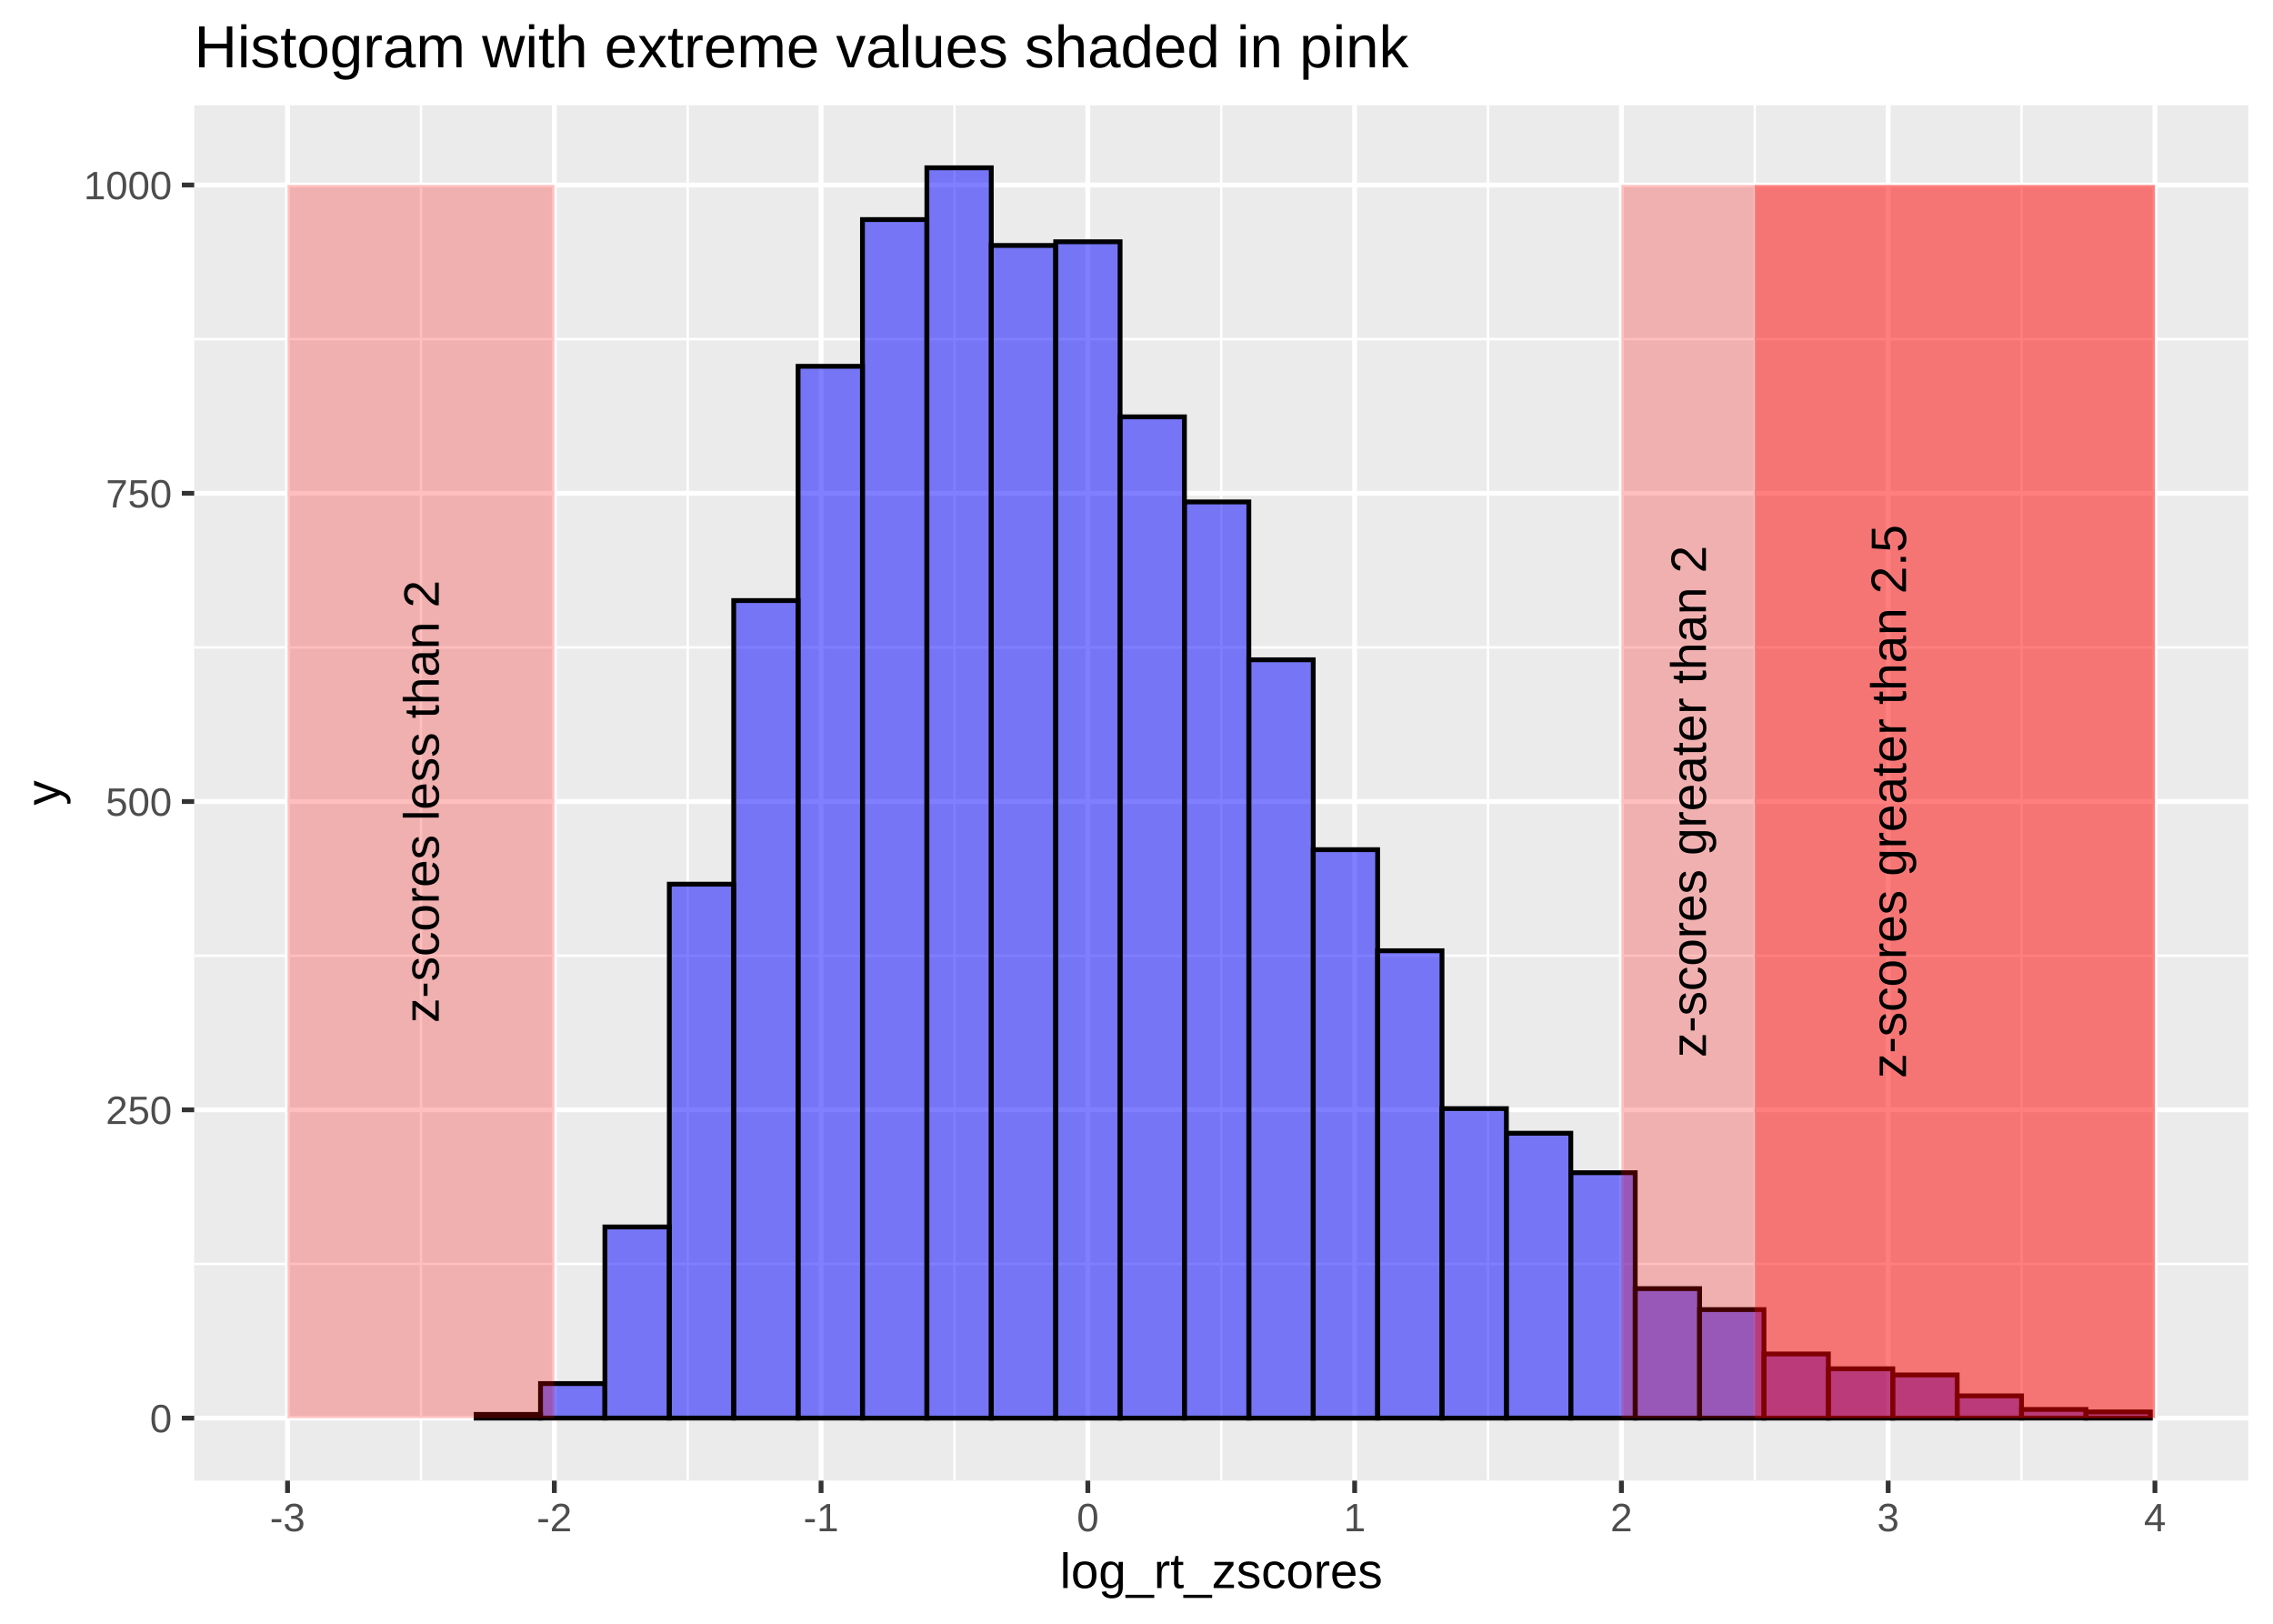
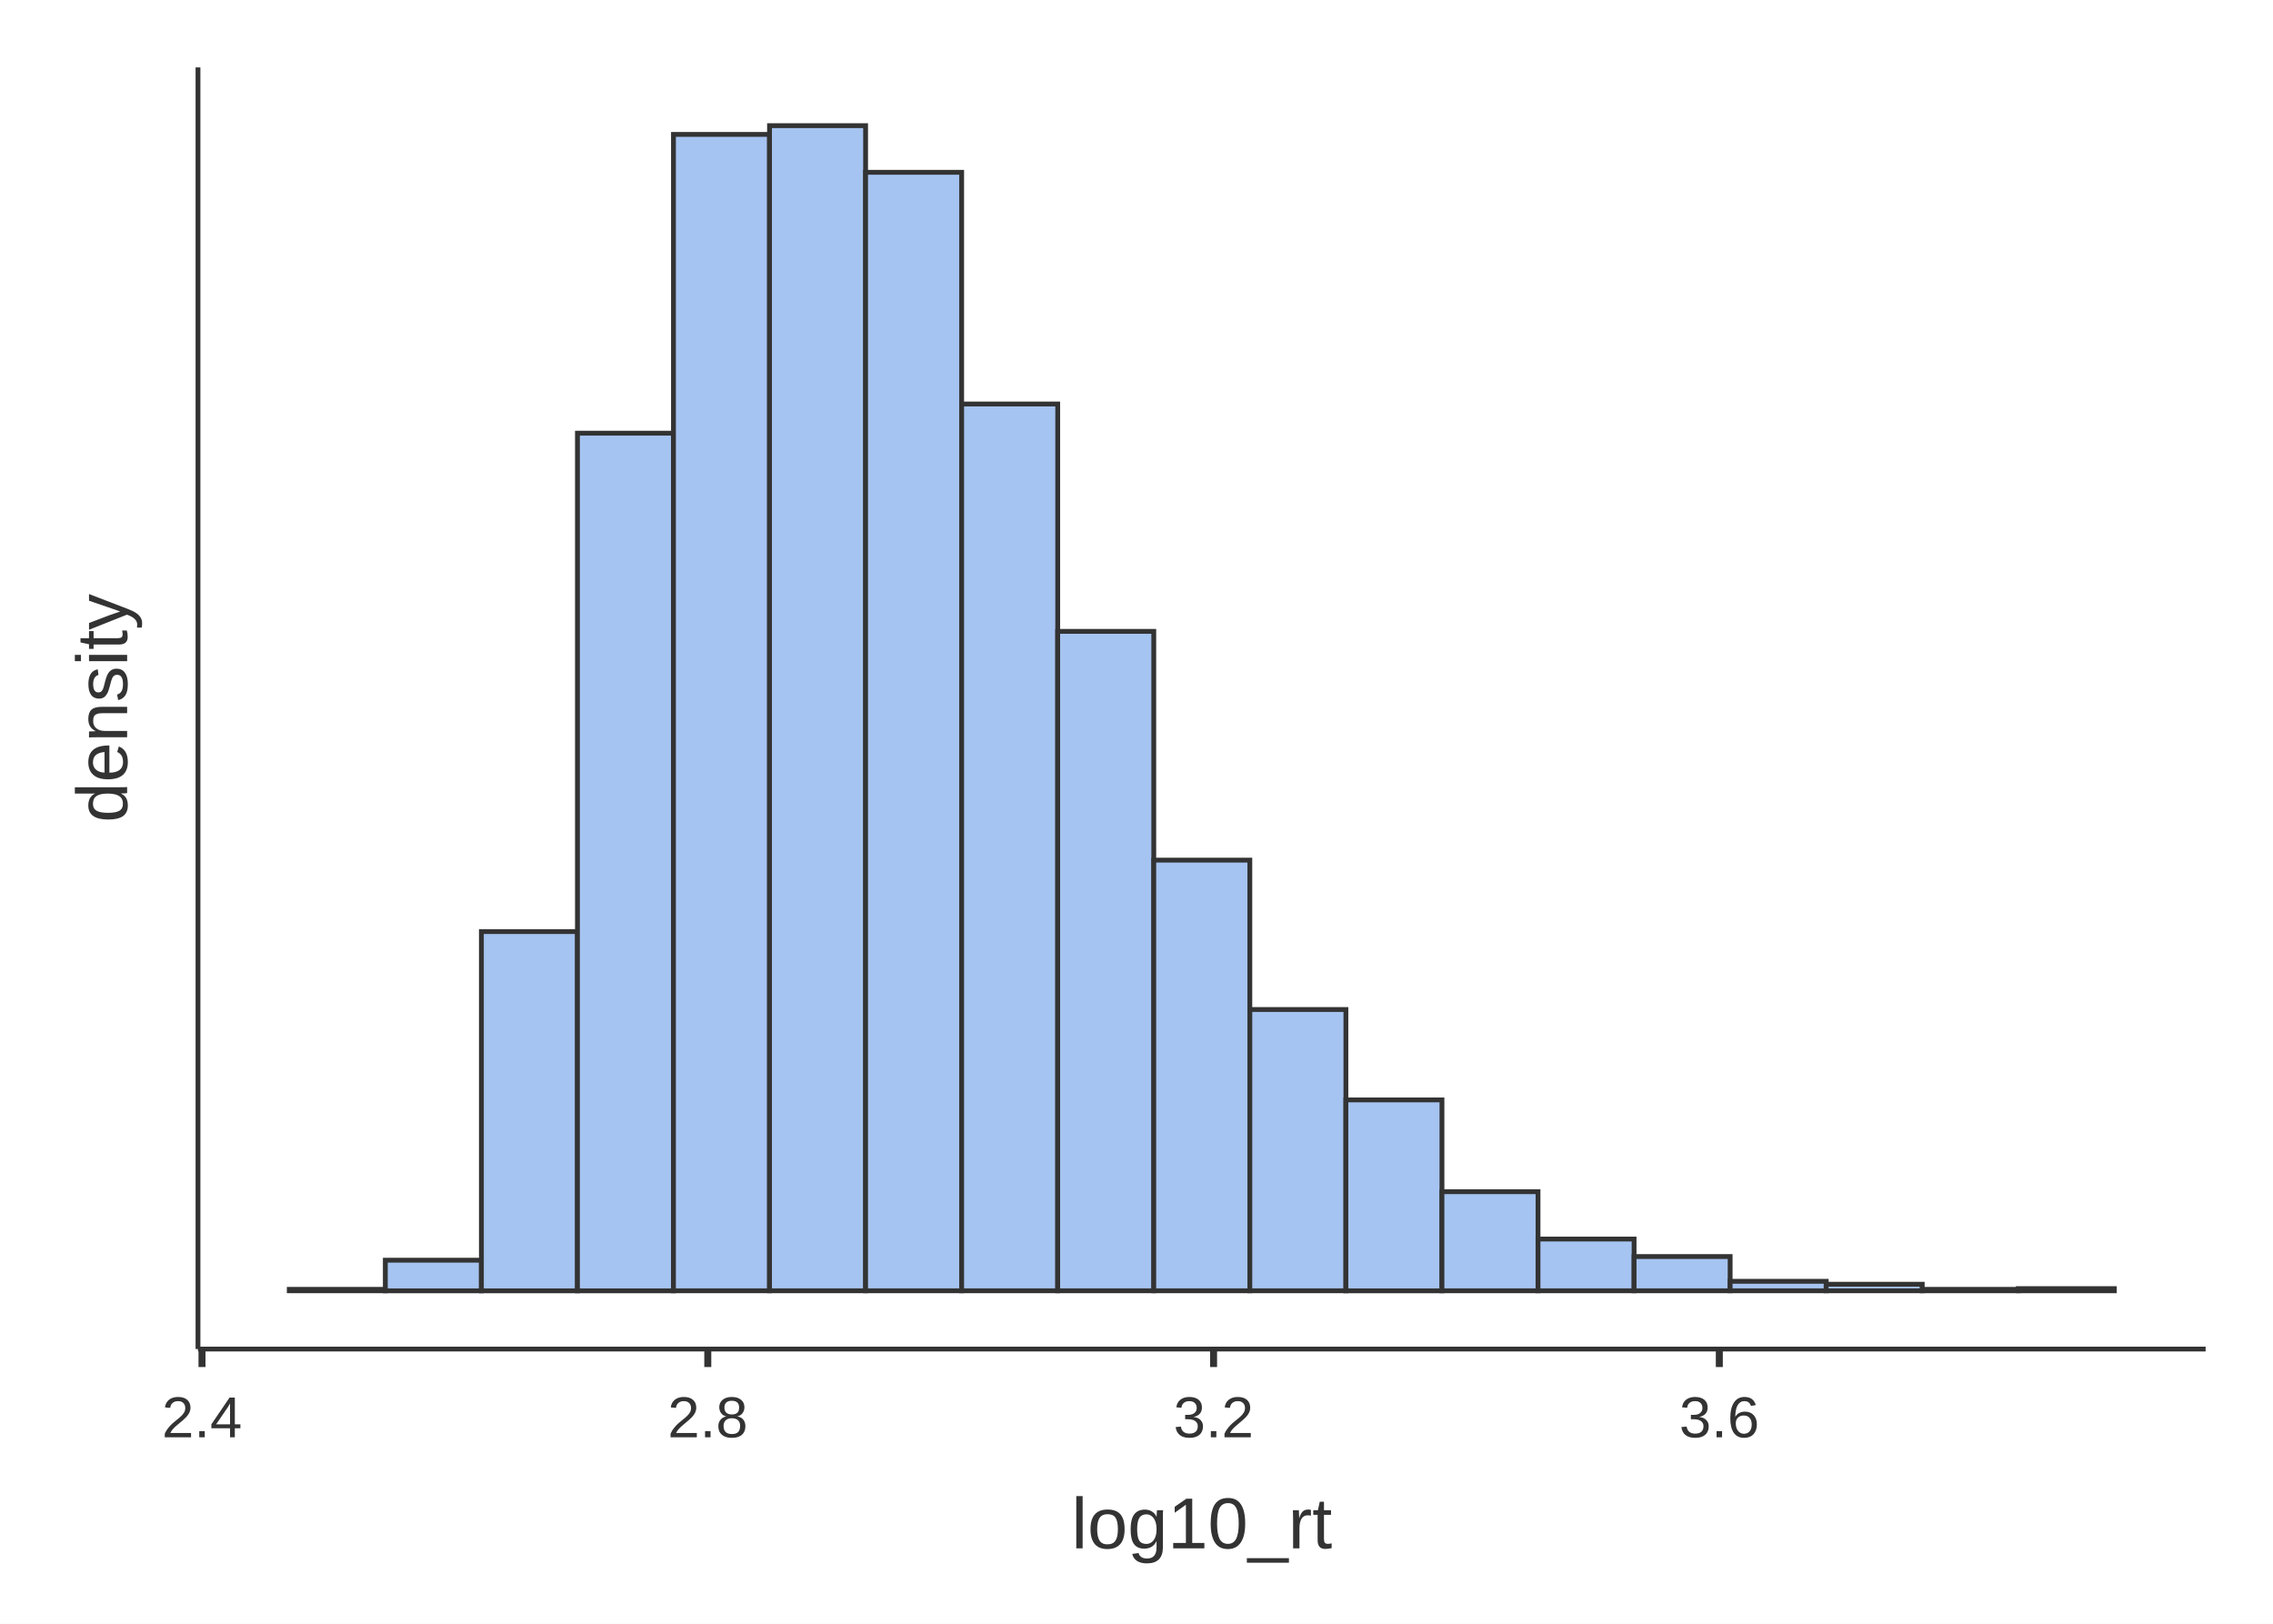
<svg xmlns="http://www.w3.org/2000/svg" class="svglite" width="504.00pt" height="360.00pt" viewBox="0 0 504.00 360.00">
  <defs>
    <style type="text/css">
    .svglite line, .svglite polyline, .svglite polygon, .svglite path, .svglite rect, .svglite circle {
      fill: none;
      stroke: #000000;
      stroke-linecap: round;
      stroke-linejoin: round;
      stroke-miterlimit: 10.00;
    }
    .svglite text {
      white-space: pre;
    }
  </style>
  </defs>
  <rect width="100%" height="100%" style="stroke: none; fill: #FFFFFF;" />
  <defs>
    <clipPath id="cpMC4wMHw1MDQuMDB8MC4wMHwzNjAuMDA=">
      <rect x="0.00" y="0.00" width="504.00" height="360.00" />
    </clipPath>
  </defs>
  <g clip-path="url(#cpMC4wMHw1MDQuMDB8MC4wMHwzNjAuMDA=)">
-     <rect x="0.00" y="0.00" width="504.00" height="360.00" style="stroke-width: 1.07; stroke: #FFFFFF; fill: #FFFFFF;" />
+     <rect x="0.00" y="0.00" width="504.00" height="360.00" style="stroke-width: 1.55; stroke: none;" />
  </g>
  <defs>
-     <clipPath id="cpNDMuMDZ8NDk4LjUyfDIzLjM0fDMyOC4yNw==">
-       <rect x="43.06" y="23.34" width="455.46" height="304.93" />
+     <clipPath id="cpNDMuOTB8NDg5LjA2fDE0Ljk0fDI5OS4xMA==">
+       <rect x="43.90" y="14.94" width="445.15" height="284.15" />
    </clipPath>
  </defs>
-   <g clip-path="url(#cpNDMuMDZ8NDk4LjUyfDIzLjM0fDMyOC4yNw==)">
-     <rect x="43.06" y="23.34" width="455.46" height="304.93" style="stroke-width: 1.07; stroke: none; fill: #EBEBEB;" />
-     <polyline points="43.06,280.23 498.52,280.23 " style="stroke-width: 0.53; stroke: #FFFFFF; stroke-linecap: butt;" />
-     <polyline points="43.06,211.89 498.52,211.89 " style="stroke-width: 0.53; stroke: #FFFFFF; stroke-linecap: butt;" />
-     <polyline points="43.06,143.54 498.52,143.54 " style="stroke-width: 0.53; stroke: #FFFFFF; stroke-linecap: butt;" />
-     <polyline points="43.06,75.20 498.52,75.20 " style="stroke-width: 0.53; stroke: #FFFFFF; stroke-linecap: butt;" />
-     <polyline points="93.34,328.27 93.34,23.34 " style="stroke-width: 0.53; stroke: #FFFFFF; stroke-linecap: butt;" />
-     <polyline points="152.49,328.27 152.49,23.34 " style="stroke-width: 0.53; stroke: #FFFFFF; stroke-linecap: butt;" />
-     <polyline points="211.64,328.27 211.64,23.34 " style="stroke-width: 0.53; stroke: #FFFFFF; stroke-linecap: butt;" />
-     <polyline points="270.79,328.27 270.79,23.34 " style="stroke-width: 0.53; stroke: #FFFFFF; stroke-linecap: butt;" />
-     <polyline points="329.94,328.27 329.94,23.34 " style="stroke-width: 0.53; stroke: #FFFFFF; stroke-linecap: butt;" />
-     <polyline points="389.09,328.27 389.09,23.34 " style="stroke-width: 0.53; stroke: #FFFFFF; stroke-linecap: butt;" />
-     <polyline points="448.24,328.27 448.24,23.34 " style="stroke-width: 0.53; stroke: #FFFFFF; stroke-linecap: butt;" />
-     <polyline points="43.06,314.41 498.52,314.41 " style="stroke-width: 1.07; stroke: #FFFFFF; stroke-linecap: butt;" />
-     <polyline points="43.06,246.06 498.52,246.06 " style="stroke-width: 1.07; stroke: #FFFFFF; stroke-linecap: butt;" />
-     <polyline points="43.06,177.71 498.52,177.71 " style="stroke-width: 1.07; stroke: #FFFFFF; stroke-linecap: butt;" />
-     <polyline points="43.06,109.37 498.52,109.37 " style="stroke-width: 1.07; stroke: #FFFFFF; stroke-linecap: butt;" />
-     <polyline points="43.06,41.02 498.52,41.02 " style="stroke-width: 1.07; stroke: #FFFFFF; stroke-linecap: butt;" />
-     <polyline points="63.76,328.27 63.76,23.34 " style="stroke-width: 1.07; stroke: #FFFFFF; stroke-linecap: butt;" />
-     <polyline points="122.91,328.27 122.91,23.34 " style="stroke-width: 1.07; stroke: #FFFFFF; stroke-linecap: butt;" />
-     <polyline points="182.06,328.27 182.06,23.34 " style="stroke-width: 1.07; stroke: #FFFFFF; stroke-linecap: butt;" />
-     <polyline points="241.21,328.27 241.21,23.34 " style="stroke-width: 1.07; stroke: #FFFFFF; stroke-linecap: butt;" />
-     <polyline points="300.37,328.27 300.37,23.34 " style="stroke-width: 1.07; stroke: #FFFFFF; stroke-linecap: butt;" />
-     <polyline points="359.52,328.27 359.52,23.34 " style="stroke-width: 1.07; stroke: #FFFFFF; stroke-linecap: butt;" />
-     <polyline points="418.67,328.27 418.67,23.34 " style="stroke-width: 1.07; stroke: #FFFFFF; stroke-linecap: butt;" />
-     <polyline points="477.82,328.27 477.82,23.34 " style="stroke-width: 1.07; stroke: #FFFFFF; stroke-linecap: butt;" />
-     <rect x="77.02" y="314.41" width="14.28" height="0.00" style="stroke-width: 1.07; stroke-linecap: butt; stroke-linejoin: miter; fill: #0000FF; fill-opacity: 0.50;" />
-     <rect x="91.30" y="314.41" width="14.28" height="0.00" style="stroke-width: 1.07; stroke-linecap: butt; stroke-linejoin: miter; fill: #0000FF; fill-opacity: 0.50;" />
-     <rect x="105.58" y="313.59" width="14.28" height="0.82" style="stroke-width: 1.07; stroke-linecap: butt; stroke-linejoin: miter; fill: #0000FF; fill-opacity: 0.50;" />
-     <rect x="119.85" y="306.75" width="14.28" height="7.65" style="stroke-width: 1.07; stroke-linecap: butt; stroke-linejoin: miter; fill: #0000FF; fill-opacity: 0.50;" />
-     <rect x="134.13" y="272.03" width="14.28" height="42.37" style="stroke-width: 1.07; stroke-linecap: butt; stroke-linejoin: miter; fill: #0000FF; fill-opacity: 0.50;" />
-     <rect x="148.41" y="196.03" width="14.28" height="118.37" style="stroke-width: 1.07; stroke-linecap: butt; stroke-linejoin: miter; fill: #0000FF; fill-opacity: 0.50;" />
-     <rect x="162.69" y="133.15" width="14.28" height="181.25" style="stroke-width: 1.07; stroke-linecap: butt; stroke-linejoin: miter; fill: #0000FF; fill-opacity: 0.50;" />
-     <rect x="176.96" y="81.21" width="14.28" height="233.19" style="stroke-width: 1.07; stroke-linecap: butt; stroke-linejoin: miter; fill: #0000FF; fill-opacity: 0.50;" />
-     <rect x="191.24" y="48.68" width="14.28" height="265.73" style="stroke-width: 1.07; stroke-linecap: butt; stroke-linejoin: miter; fill: #0000FF; fill-opacity: 0.50;" />
-     <rect x="205.52" y="37.20" width="14.28" height="277.21" style="stroke-width: 1.07; stroke-linecap: butt; stroke-linejoin: miter; fill: #0000FF; fill-opacity: 0.50;" />
-     <rect x="219.80" y="54.42" width="14.28" height="259.99" style="stroke-width: 1.07; stroke-linecap: butt; stroke-linejoin: miter; fill: #0000FF; fill-opacity: 0.50;" />
-     <rect x="234.08" y="53.60" width="14.28" height="260.81" style="stroke-width: 1.07; stroke-linecap: butt; stroke-linejoin: miter; fill: #0000FF; fill-opacity: 0.50;" />
-     <rect x="248.35" y="92.42" width="14.28" height="221.99" style="stroke-width: 1.07; stroke-linecap: butt; stroke-linejoin: miter; fill: #0000FF; fill-opacity: 0.50;" />
-     <rect x="262.63" y="111.28" width="14.28" height="203.12" style="stroke-width: 1.07; stroke-linecap: butt; stroke-linejoin: miter; fill: #0000FF; fill-opacity: 0.50;" />
-     <rect x="276.91" y="146.28" width="14.28" height="168.13" style="stroke-width: 1.07; stroke-linecap: butt; stroke-linejoin: miter; fill: #0000FF; fill-opacity: 0.50;" />
-     <rect x="291.19" y="188.38" width="14.28" height="126.03" style="stroke-width: 1.07; stroke-linecap: butt; stroke-linejoin: miter; fill: #0000FF; fill-opacity: 0.50;" />
-     <rect x="305.46" y="210.79" width="14.28" height="103.61" style="stroke-width: 1.07; stroke-linecap: butt; stroke-linejoin: miter; fill: #0000FF; fill-opacity: 0.50;" />
-     <rect x="319.74" y="245.79" width="14.28" height="68.62" style="stroke-width: 1.07; stroke-linecap: butt; stroke-linejoin: miter; fill: #0000FF; fill-opacity: 0.50;" />
-     <rect x="334.02" y="251.25" width="14.28" height="63.15" style="stroke-width: 1.07; stroke-linecap: butt; stroke-linejoin: miter; fill: #0000FF; fill-opacity: 0.50;" />
-     <rect x="348.30" y="260.00" width="14.28" height="54.40" style="stroke-width: 1.07; stroke-linecap: butt; stroke-linejoin: miter; fill: #0000FF; fill-opacity: 0.50;" />
-     <rect x="362.58" y="285.70" width="14.28" height="28.71" style="stroke-width: 1.07; stroke-linecap: butt; stroke-linejoin: miter; fill: #0000FF; fill-opacity: 0.50;" />
-     <rect x="376.85" y="290.35" width="14.28" height="24.06" style="stroke-width: 1.07; stroke-linecap: butt; stroke-linejoin: miter; fill: #0000FF; fill-opacity: 0.50;" />
-     <rect x="391.13" y="300.19" width="14.28" height="14.22" style="stroke-width: 1.07; stroke-linecap: butt; stroke-linejoin: miter; fill: #0000FF; fill-opacity: 0.50;" />
-     <rect x="405.41" y="303.47" width="14.28" height="10.94" style="stroke-width: 1.07; stroke-linecap: butt; stroke-linejoin: miter; fill: #0000FF; fill-opacity: 0.50;" />
-     <rect x="419.69" y="304.84" width="14.28" height="9.57" style="stroke-width: 1.07; stroke-linecap: butt; stroke-linejoin: miter; fill: #0000FF; fill-opacity: 0.50;" />
-     <rect x="433.96" y="309.48" width="14.28" height="4.92" style="stroke-width: 1.07; stroke-linecap: butt; stroke-linejoin: miter; fill: #0000FF; fill-opacity: 0.50;" />
-     <rect x="448.24" y="312.49" width="14.28" height="1.91" style="stroke-width: 1.07; stroke-linecap: butt; stroke-linejoin: miter; fill: #0000FF; fill-opacity: 0.50;" />
-     <rect x="462.52" y="313.04" width="14.28" height="1.37" style="stroke-width: 1.07; stroke-linecap: butt; stroke-linejoin: miter; fill: #0000FF; fill-opacity: 0.50;" />
-     <rect x="359.52" y="41.02" width="29.58" height="273.38" style="stroke-width: 1.07; stroke: none; stroke-linecap: butt; stroke-linejoin: miter; fill: #FF0000; fill-opacity: 0.25;" />
-     <rect x="389.09" y="41.02" width="88.73" height="273.38" style="stroke-width: 1.07; stroke: none; stroke-linecap: butt; stroke-linejoin: miter; fill: #FF0000; fill-opacity: 0.50;" />
-     <rect x="63.76" y="41.02" width="59.15" height="273.38" style="stroke-width: 1.07; stroke: none; stroke-linecap: butt; stroke-linejoin: miter; fill: #FF0000; fill-opacity: 0.25;" />
-     <text transform="translate(378.26,177.71) rotate(-90)" text-anchor="middle" style="font-size: 11.04px; font-family: &quot;Arial&quot;;" textLength="113.43px" lengthAdjust="spacingAndGlyphs">z-scores greater than 2</text>
-     <text transform="translate(422.62,177.71) rotate(-90)" text-anchor="middle" style="font-size: 11.04px; font-family: &quot;Arial&quot;;" textLength="122.63px" lengthAdjust="spacingAndGlyphs">z-scores greater than 2.5</text>
-     <text transform="translate(97.29,177.71) rotate(-90)" text-anchor="middle" style="font-size: 11.04px; font-family: &quot;Arial&quot;;" textLength="98.09px" lengthAdjust="spacingAndGlyphs">z-scores less than 2</text>
+   <g clip-path="url(#cpNDMuOTB8NDg5LjA2fDE0Ljk0fDI5OS4xMA==)">
+     <rect x="43.90" y="14.94" width="445.15" height="284.15" style="stroke-width: 1.55; stroke: none;" />
+     <rect x="64.14" y="285.86" width="21.30" height="0.32" style="stroke-width: 1.07; stroke: #333333; stroke-linecap: butt; stroke-linejoin: miter; fill: #A6C4F1;" />
+     <rect x="85.44" y="279.40" width="21.30" height="6.79" style="stroke-width: 1.07; stroke: #333333; stroke-linecap: butt; stroke-linejoin: miter; fill: #A6C4F1;" />
+     <rect x="106.74" y="206.54" width="21.30" height="79.65" style="stroke-width: 1.07; stroke: #333333; stroke-linecap: butt; stroke-linejoin: miter; fill: #A6C4F1;" />
+     <rect x="128.04" y="96.04" width="21.30" height="190.15" style="stroke-width: 1.07; stroke: #333333; stroke-linecap: butt; stroke-linejoin: miter; fill: #A6C4F1;" />
+     <rect x="149.33" y="29.80" width="21.30" height="256.38" style="stroke-width: 1.07; stroke: #333333; stroke-linecap: butt; stroke-linejoin: miter; fill: #A6C4F1;" />
+     <rect x="170.63" y="27.86" width="21.30" height="258.32" style="stroke-width: 1.07; stroke: #333333; stroke-linecap: butt; stroke-linejoin: miter; fill: #A6C4F1;" />
+     <rect x="191.93" y="38.20" width="21.30" height="247.98" style="stroke-width: 1.07; stroke: #333333; stroke-linecap: butt; stroke-linejoin: miter; fill: #A6C4F1;" />
+     <rect x="213.23" y="89.57" width="21.30" height="196.61" style="stroke-width: 1.07; stroke: #333333; stroke-linecap: butt; stroke-linejoin: miter; fill: #A6C4F1;" />
+     <rect x="234.53" y="139.98" width="21.30" height="146.20" style="stroke-width: 1.07; stroke: #333333; stroke-linecap: butt; stroke-linejoin: miter; fill: #A6C4F1;" />
+     <rect x="255.83" y="190.70" width="21.30" height="95.48" style="stroke-width: 1.07; stroke: #333333; stroke-linecap: butt; stroke-linejoin: miter; fill: #A6C4F1;" />
+     <rect x="277.13" y="223.82" width="21.30" height="62.36" style="stroke-width: 1.07; stroke: #333333; stroke-linecap: butt; stroke-linejoin: miter; fill: #A6C4F1;" />
+     <rect x="298.43" y="243.86" width="21.30" height="42.33" style="stroke-width: 1.07; stroke: #333333; stroke-linecap: butt; stroke-linejoin: miter; fill: #A6C4F1;" />
+     <rect x="319.73" y="264.21" width="21.30" height="21.97" style="stroke-width: 1.07; stroke: #333333; stroke-linecap: butt; stroke-linejoin: miter; fill: #A6C4F1;" />
+     <rect x="341.03" y="274.71" width="21.30" height="11.47" style="stroke-width: 1.07; stroke: #333333; stroke-linecap: butt; stroke-linejoin: miter; fill: #A6C4F1;" />
+     <rect x="362.33" y="278.59" width="21.30" height="7.59" style="stroke-width: 1.07; stroke: #333333; stroke-linecap: butt; stroke-linejoin: miter; fill: #A6C4F1;" />
+     <rect x="383.63" y="284.08" width="21.30" height="2.10" style="stroke-width: 1.07; stroke: #333333; stroke-linecap: butt; stroke-linejoin: miter; fill: #A6C4F1;" />
+     <rect x="404.92" y="284.73" width="21.30" height="1.45" style="stroke-width: 1.07; stroke: #333333; stroke-linecap: butt; stroke-linejoin: miter; fill: #A6C4F1;" />
+     <rect x="426.22" y="285.86" width="21.30" height="0.32" style="stroke-width: 1.07; stroke: #333333; stroke-linecap: butt; stroke-linejoin: miter; fill: #A6C4F1;" />
+     <rect x="447.52" y="285.70" width="21.30" height="0.48" style="stroke-width: 1.07; stroke: #333333; stroke-linecap: butt; stroke-linejoin: miter; fill: #A6C4F1;" />
  </g>
  <g clip-path="url(#cpMC4wMHw1MDQuMDB8MC4wMHwzNjAuMDA=)">
-     <text x="38.13" y="317.56" text-anchor="end" style="font-size: 8.80px;fill: #4D4D4D; font-family: &quot;Arial&quot;;" textLength="4.90px" lengthAdjust="spacingAndGlyphs">0</text>
-     <text x="38.13" y="249.21" text-anchor="end" style="font-size: 8.80px;fill: #4D4D4D; font-family: &quot;Arial&quot;;" textLength="14.69px" lengthAdjust="spacingAndGlyphs">250</text>
-     <text x="38.13" y="180.87" text-anchor="end" style="font-size: 8.80px;fill: #4D4D4D; font-family: &quot;Arial&quot;;" textLength="14.69px" lengthAdjust="spacingAndGlyphs">500</text>
-     <text x="38.13" y="112.52" text-anchor="end" style="font-size: 8.80px;fill: #4D4D4D; font-family: &quot;Arial&quot;;" textLength="14.69px" lengthAdjust="spacingAndGlyphs">750</text>
-     <text x="38.13" y="44.18" text-anchor="end" style="font-size: 8.80px;fill: #4D4D4D; font-family: &quot;Arial&quot;;" textLength="19.58px" lengthAdjust="spacingAndGlyphs">1000</text>
-     <polyline points="40.32,314.41 43.06,314.41 " style="stroke-width: 1.07; stroke: #333333; stroke-linecap: butt;" />
-     <polyline points="40.32,246.06 43.06,246.06 " style="stroke-width: 1.07; stroke: #333333; stroke-linecap: butt;" />
-     <polyline points="40.32,177.71 43.06,177.71 " style="stroke-width: 1.07; stroke: #333333; stroke-linecap: butt;" />
-     <polyline points="40.32,109.37 43.06,109.37 " style="stroke-width: 1.07; stroke: #333333; stroke-linecap: butt;" />
-     <polyline points="40.32,41.02 43.06,41.02 " style="stroke-width: 1.07; stroke: #333333; stroke-linecap: butt;" />
-     <polyline points="63.76,331.01 63.76,328.27 " style="stroke-width: 1.07; stroke: #333333; stroke-linecap: butt;" />
-     <polyline points="122.91,331.01 122.91,328.27 " style="stroke-width: 1.07; stroke: #333333; stroke-linecap: butt;" />
-     <polyline points="182.06,331.01 182.06,328.27 " style="stroke-width: 1.07; stroke: #333333; stroke-linecap: butt;" />
-     <polyline points="241.21,331.01 241.21,328.27 " style="stroke-width: 1.07; stroke: #333333; stroke-linecap: butt;" />
-     <polyline points="300.37,331.01 300.37,328.27 " style="stroke-width: 1.07; stroke: #333333; stroke-linecap: butt;" />
-     <polyline points="359.52,331.01 359.52,328.27 " style="stroke-width: 1.07; stroke: #333333; stroke-linecap: butt;" />
-     <polyline points="418.67,331.01 418.67,328.27 " style="stroke-width: 1.07; stroke: #333333; stroke-linecap: butt;" />
-     <polyline points="477.82,331.01 477.82,328.27 " style="stroke-width: 1.07; stroke: #333333; stroke-linecap: butt;" />
-     <text x="63.76" y="339.50" text-anchor="middle" style="font-size: 8.80px;fill: #4D4D4D; font-family: &quot;Arial&quot;;" textLength="7.83px" lengthAdjust="spacingAndGlyphs">-3</text>
-     <text x="122.91" y="339.50" text-anchor="middle" style="font-size: 8.80px;fill: #4D4D4D; font-family: &quot;Arial&quot;;" textLength="7.83px" lengthAdjust="spacingAndGlyphs">-2</text>
-     <text x="182.06" y="339.50" text-anchor="middle" style="font-size: 8.80px;fill: #4D4D4D; font-family: &quot;Arial&quot;;" textLength="7.83px" lengthAdjust="spacingAndGlyphs">-1</text>
-     <text x="241.21" y="339.50" text-anchor="middle" style="font-size: 8.80px;fill: #4D4D4D; font-family: &quot;Arial&quot;;" textLength="4.90px" lengthAdjust="spacingAndGlyphs">0</text>
-     <text x="300.37" y="339.50" text-anchor="middle" style="font-size: 8.80px;fill: #4D4D4D; font-family: &quot;Arial&quot;;" textLength="4.90px" lengthAdjust="spacingAndGlyphs">1</text>
-     <text x="359.52" y="339.50" text-anchor="middle" style="font-size: 8.80px;fill: #4D4D4D; font-family: &quot;Arial&quot;;" textLength="4.90px" lengthAdjust="spacingAndGlyphs">2</text>
-     <text x="418.67" y="339.50" text-anchor="middle" style="font-size: 8.80px;fill: #4D4D4D; font-family: &quot;Arial&quot;;" textLength="4.90px" lengthAdjust="spacingAndGlyphs">3</text>
-     <text x="477.82" y="339.50" text-anchor="middle" style="font-size: 8.80px;fill: #4D4D4D; font-family: &quot;Arial&quot;;" textLength="4.90px" lengthAdjust="spacingAndGlyphs">4</text>
-     <text x="270.79" y="352.09" text-anchor="middle" style="font-size: 11.00px; font-family: &quot;Arial&quot;;" textLength="71.55px" lengthAdjust="spacingAndGlyphs">log_rt_zscores</text>
-     <text transform="translate(13.37,175.80) rotate(-90)" text-anchor="middle" style="font-size: 11.00px; font-family: &quot;Arial&quot;;" textLength="5.50px" lengthAdjust="spacingAndGlyphs">y</text>
-     <text x="43.06" y="14.94" style="font-size: 13.20px; font-family: &quot;Arial&quot;;" textLength="269.08px" lengthAdjust="spacingAndGlyphs">Histogram with extreme values shaded in pink</text>
+     <polyline points="43.90,299.10 43.90,14.94 " style="stroke-width: 1.07; stroke: #333333; stroke-linecap: butt;" />
+     <polyline points="43.90,299.10 489.06,299.10 " style="stroke-width: 1.07; stroke: #333333; stroke-linecap: butt;" />
+     <polyline points="44.79,303.08 44.79,299.10 " style="stroke-width: 1.55; stroke: #333333; stroke-linecap: butt;" />
+     <polyline points="156.94,303.08 156.94,299.10 " style="stroke-width: 1.55; stroke: #333333; stroke-linecap: butt;" />
+     <polyline points="269.09,303.08 269.09,299.10 " style="stroke-width: 1.55; stroke: #333333; stroke-linecap: butt;" />
+     <polyline points="381.23,303.08 381.23,299.10 " style="stroke-width: 1.55; stroke: #333333; stroke-linecap: butt;" />
+     <text x="44.79" y="318.66" text-anchor="middle" style="font-size: 12.80px;fill: #333333; font-family: &quot;Arial&quot;;" textLength="17.78px" lengthAdjust="spacingAndGlyphs">2.4</text>
+     <text x="156.94" y="318.66" text-anchor="middle" style="font-size: 12.80px;fill: #333333; font-family: &quot;Arial&quot;;" textLength="17.78px" lengthAdjust="spacingAndGlyphs">2.8</text>
+     <text x="269.09" y="318.66" text-anchor="middle" style="font-size: 12.80px;fill: #333333; font-family: &quot;Arial&quot;;" textLength="17.78px" lengthAdjust="spacingAndGlyphs">3.2</text>
+     <text x="381.23" y="318.66" text-anchor="middle" style="font-size: 12.80px;fill: #333333; font-family: &quot;Arial&quot;;" textLength="17.78px" lengthAdjust="spacingAndGlyphs">3.6</text>
+     <text x="266.48" y="343.29" text-anchor="middle" style="font-size: 16.00px;fill: #333333; font-family: &quot;Arial&quot;;" textLength="57.82px" lengthAdjust="spacingAndGlyphs">log10_rt</text>
+     <text transform="translate(28.19,157.02) rotate(-90)" text-anchor="middle" style="font-size: 16.00px;fill: #333333; font-family: &quot;Arial&quot;;" textLength="50.70px" lengthAdjust="spacingAndGlyphs">density</text>
  </g>
</svg>
